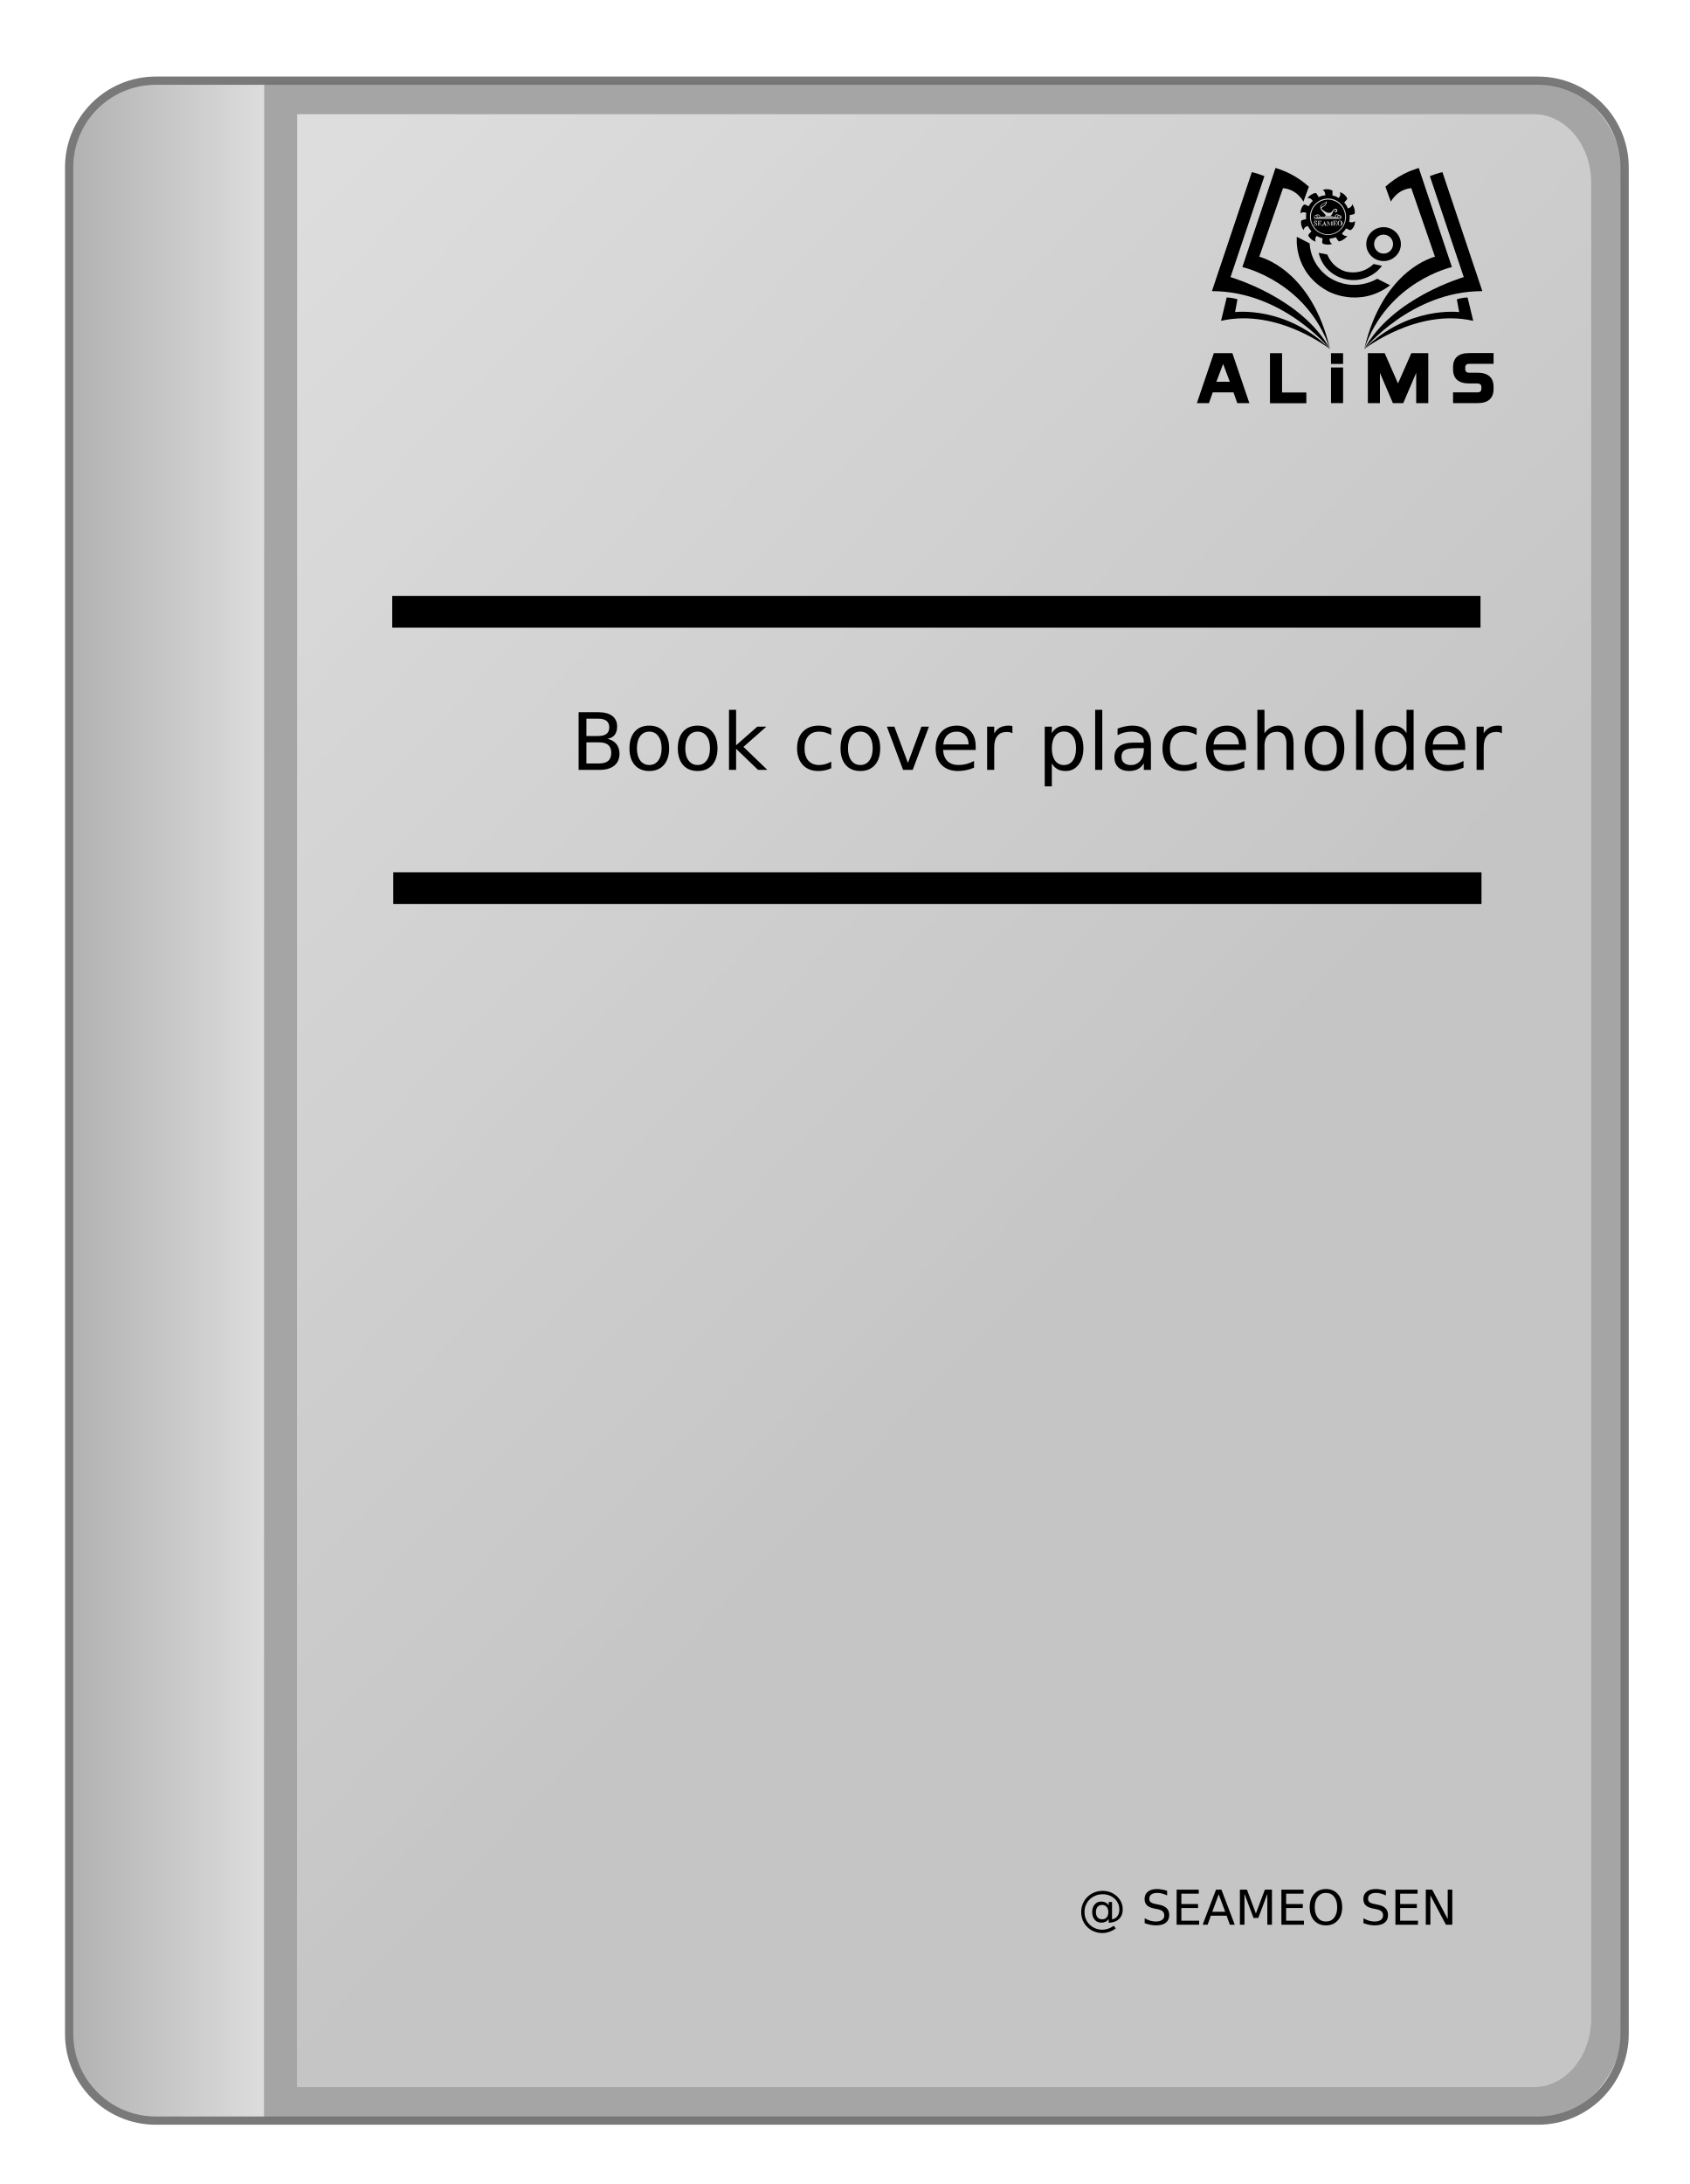
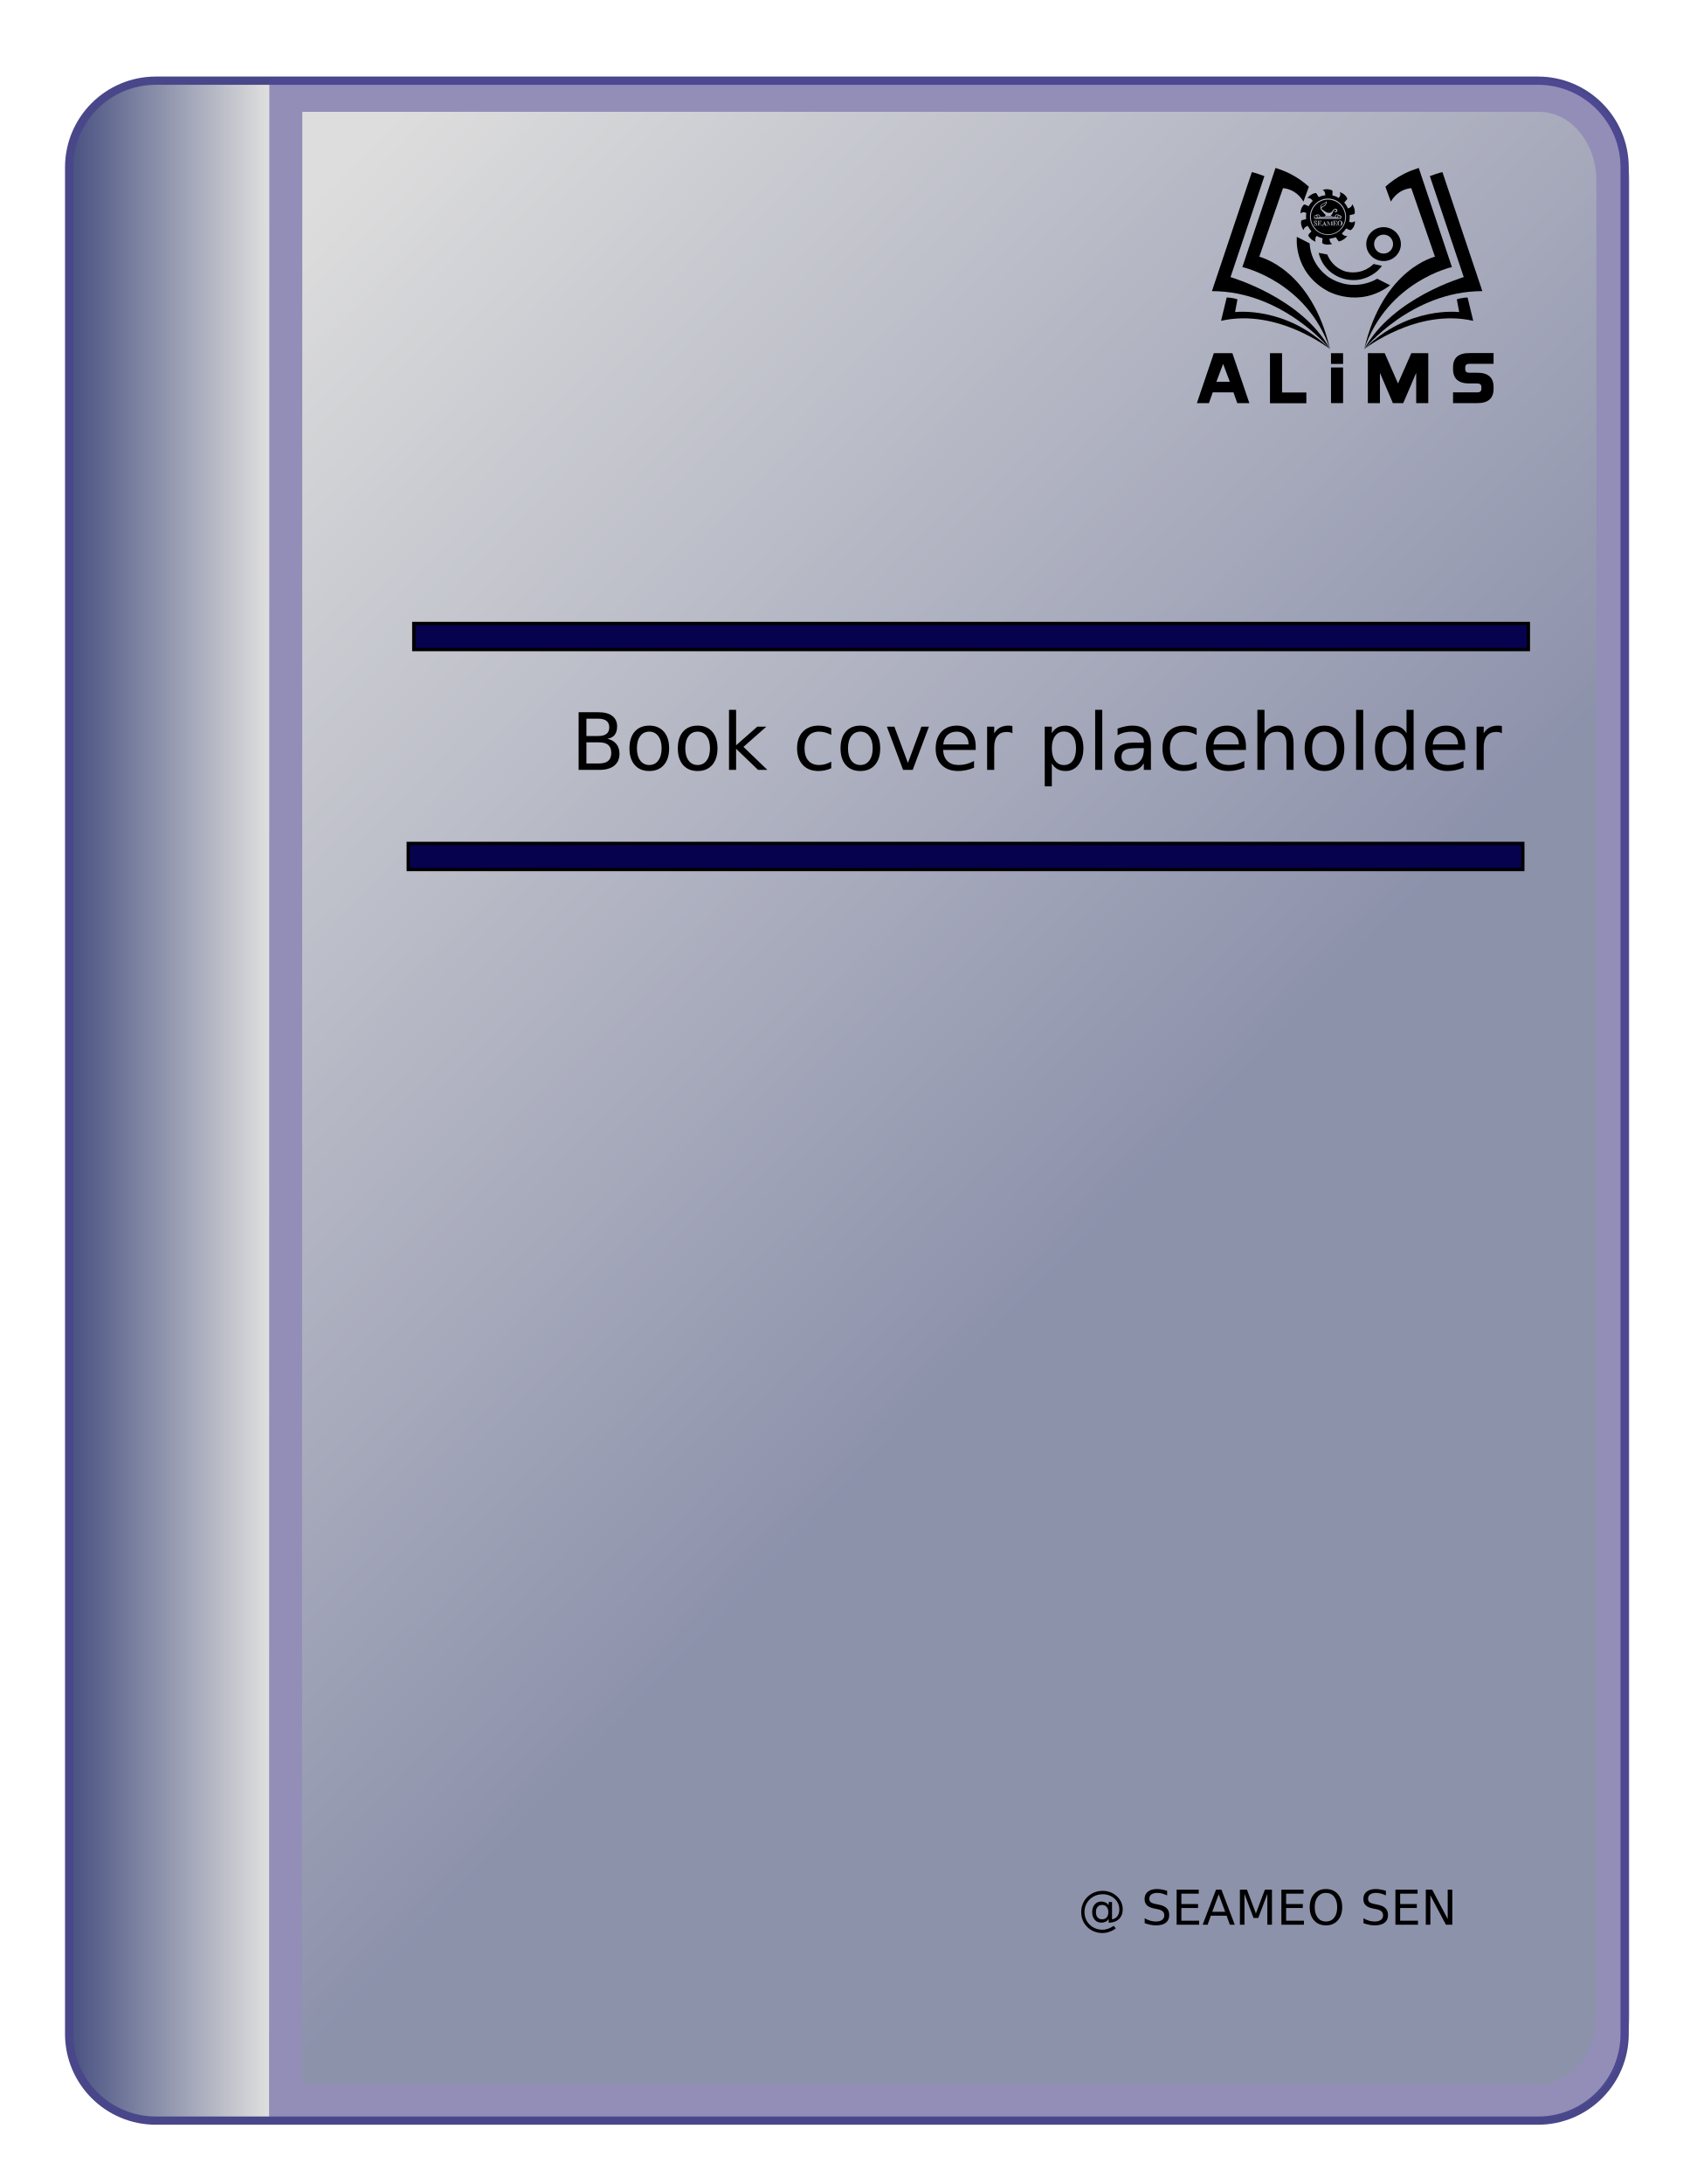
<svg xmlns="http://www.w3.org/2000/svg" xmlns:ns2="https://boxy-svg.com" xmlns:xlink="http://www.w3.org/1999/xlink" id="svg2" width="513" height="663" version="1.0">
  <defs id="defs5">
    <linearGradient id="linearGradient6081">
-       <stop style="stop-color:#b1b1b1;stop-opacity:1;" offset="0" id="stop6083" />
+       <stop style="stop-opacity: 1; stop-color: rgb(71, 80, 128);" offset="0" id="stop6083" />
      <stop style="stop-color:#dddddd;stop-opacity:1;" offset="1" id="stop6085" />
    </linearGradient>
    <linearGradient id="linearGradient6087" x1="20.992" y1="334.124" x2="80.761" y2="334.124" gradientUnits="userSpaceOnUse" xlink:href="#linearGradient6081" />
-     <linearGradient id="linearGradient8034" x1="390.742" y1="315.173" x2="109.691" y2="45.483" gradientUnits="userSpaceOnUse" xlink:href="#linearGradient6081" />
-     <filter id="black-and-white-filter-1" color-interpolation-filters="sRGB" x="-500%" y="-500%" width="1000%" height="1000%" ns2:preset="black-and-white 1 -1">
-       <feColorMatrix type="saturate" values="0" />
-       <feComponentTransfer>
-         <feFuncR type="discrete" tableValues="0 0 0 0 0 0 0 0 0 0 0 0 0 0 0 0 0 0 0 0 0 0 0 0 0 0 0 0 0 0 0 0 0 0 0 0 0 0 0 0 0 0 0 0 0 0 0 0 0 0 0 0 0 0 0 0 0 0 0 0 0 0 0 0 0 0 0 0 0 0 0 0 0 0 0 0 0 0 0 0 0 0 0 0 0 0 0 0 0 0 0 0 0 0 0 0 0 0 0 0 0 0 0 0 0 0 0 0 0 0 0 0 0 0 0 0 0 0 0 0 0 0 0 0 0 0 0 0 0 0 0 0 0 0 0 0 0 0 0 0 0 0 0 0 0 0 0 0 0 0 0 0 0 0 0 0 0 0 0 0 0 0 0 0 0 0 0 0 0 0 0 0 0 0 0 0 0 0 0 0 0 0 0 0 0 0 0 0 0 0 0 0 0 0 0 0 0 0 0 0 0 0 0 0 0 0 0 0 0 0 0 0 0 0 0 0 0 0 0 0 0 0 0 0 0 0 0 0 0 0 0 0 0 0 0 0 0 0 0 0 0 0 0 0 0 0 0 0 0 0 1 1 1 1 1 " />
-         <feFuncG type="discrete" tableValues="0 0 0 0 0 0 0 0 0 0 0 0 0 0 0 0 0 0 0 0 0 0 0 0 0 0 0 0 0 0 0 0 0 0 0 0 0 0 0 0 0 0 0 0 0 0 0 0 0 0 0 0 0 0 0 0 0 0 0 0 0 0 0 0 0 0 0 0 0 0 0 0 0 0 0 0 0 0 0 0 0 0 0 0 0 0 0 0 0 0 0 0 0 0 0 0 0 0 0 0 0 0 0 0 0 0 0 0 0 0 0 0 0 0 0 0 0 0 0 0 0 0 0 0 0 0 0 0 0 0 0 0 0 0 0 0 0 0 0 0 0 0 0 0 0 0 0 0 0 0 0 0 0 0 0 0 0 0 0 0 0 0 0 0 0 0 0 0 0 0 0 0 0 0 0 0 0 0 0 0 0 0 0 0 0 0 0 0 0 0 0 0 0 0 0 0 0 0 0 0 0 0 0 0 0 0 0 0 0 0 0 0 0 0 0 0 0 0 0 0 0 0 0 0 0 0 0 0 0 0 0 0 0 0 0 0 0 0 0 0 0 0 0 0 0 0 0 0 0 0 1 1 1 1 1 " />
-         <feFuncB type="discrete" tableValues="0 0 0 0 0 0 0 0 0 0 0 0 0 0 0 0 0 0 0 0 0 0 0 0 0 0 0 0 0 0 0 0 0 0 0 0 0 0 0 0 0 0 0 0 0 0 0 0 0 0 0 0 0 0 0 0 0 0 0 0 0 0 0 0 0 0 0 0 0 0 0 0 0 0 0 0 0 0 0 0 0 0 0 0 0 0 0 0 0 0 0 0 0 0 0 0 0 0 0 0 0 0 0 0 0 0 0 0 0 0 0 0 0 0 0 0 0 0 0 0 0 0 0 0 0 0 0 0 0 0 0 0 0 0 0 0 0 0 0 0 0 0 0 0 0 0 0 0 0 0 0 0 0 0 0 0 0 0 0 0 0 0 0 0 0 0 0 0 0 0 0 0 0 0 0 0 0 0 0 0 0 0 0 0 0 0 0 0 0 0 0 0 0 0 0 0 0 0 0 0 0 0 0 0 0 0 0 0 0 0 0 0 0 0 0 0 0 0 0 0 0 0 0 0 0 0 0 0 0 0 0 0 0 0 0 0 0 0 0 0 0 0 0 0 0 0 0 0 0 0 1 1 1 1 1 " />
-       </feComponentTransfer>
-     </filter>
-     <filter id="black-and-white-filter-2" color-interpolation-filters="sRGB" x="-500%" y="-500%" width="1000%" height="1000%" ns2:preset="black-and-white 1 -1">
-       <feColorMatrix type="saturate" values="0" />
-       <feComponentTransfer>
-         <feFuncR type="discrete" tableValues="0 0 0 0 0 0 0 0 0 0 0 0 0 0 0 0 0 0 0 0 0 0 0 0 0 0 0 0 0 0 0 0 0 0 0 0 0 0 0 0 0 0 0 0 0 0 0 0 0 0 0 0 0 0 0 0 0 0 0 0 0 0 0 0 0 0 0 0 0 0 0 0 0 0 0 0 0 0 0 0 0 0 0 0 0 0 0 0 0 0 0 0 0 0 0 0 0 0 0 0 0 0 0 0 0 0 0 0 0 0 0 0 0 0 0 0 0 0 0 0 0 0 0 0 0 0 0 0 0 0 0 0 0 0 0 0 0 0 0 0 0 0 0 0 0 0 0 0 0 0 0 0 0 0 0 0 0 0 0 0 0 0 0 0 0 0 0 0 0 0 0 0 0 0 0 0 0 0 0 0 0 0 0 0 0 0 0 0 0 0 0 0 0 0 0 0 0 0 0 0 0 0 0 0 0 0 0 0 0 0 0 0 0 0 0 0 0 0 0 0 0 0 0 0 0 0 0 0 0 0 0 0 0 0 0 0 0 0 0 0 0 0 0 0 0 0 0 0 0 0 1 1 1 1 1 " />
-         <feFuncG type="discrete" tableValues="0 0 0 0 0 0 0 0 0 0 0 0 0 0 0 0 0 0 0 0 0 0 0 0 0 0 0 0 0 0 0 0 0 0 0 0 0 0 0 0 0 0 0 0 0 0 0 0 0 0 0 0 0 0 0 0 0 0 0 0 0 0 0 0 0 0 0 0 0 0 0 0 0 0 0 0 0 0 0 0 0 0 0 0 0 0 0 0 0 0 0 0 0 0 0 0 0 0 0 0 0 0 0 0 0 0 0 0 0 0 0 0 0 0 0 0 0 0 0 0 0 0 0 0 0 0 0 0 0 0 0 0 0 0 0 0 0 0 0 0 0 0 0 0 0 0 0 0 0 0 0 0 0 0 0 0 0 0 0 0 0 0 0 0 0 0 0 0 0 0 0 0 0 0 0 0 0 0 0 0 0 0 0 0 0 0 0 0 0 0 0 0 0 0 0 0 0 0 0 0 0 0 0 0 0 0 0 0 0 0 0 0 0 0 0 0 0 0 0 0 0 0 0 0 0 0 0 0 0 0 0 0 0 0 0 0 0 0 0 0 0 0 0 0 0 0 0 0 0 0 1 1 1 1 1 " />
-         <feFuncB type="discrete" tableValues="0 0 0 0 0 0 0 0 0 0 0 0 0 0 0 0 0 0 0 0 0 0 0 0 0 0 0 0 0 0 0 0 0 0 0 0 0 0 0 0 0 0 0 0 0 0 0 0 0 0 0 0 0 0 0 0 0 0 0 0 0 0 0 0 0 0 0 0 0 0 0 0 0 0 0 0 0 0 0 0 0 0 0 0 0 0 0 0 0 0 0 0 0 0 0 0 0 0 0 0 0 0 0 0 0 0 0 0 0 0 0 0 0 0 0 0 0 0 0 0 0 0 0 0 0 0 0 0 0 0 0 0 0 0 0 0 0 0 0 0 0 0 0 0 0 0 0 0 0 0 0 0 0 0 0 0 0 0 0 0 0 0 0 0 0 0 0 0 0 0 0 0 0 0 0 0 0 0 0 0 0 0 0 0 0 0 0 0 0 0 0 0 0 0 0 0 0 0 0 0 0 0 0 0 0 0 0 0 0 0 0 0 0 0 0 0 0 0 0 0 0 0 0 0 0 0 0 0 0 0 0 0 0 0 0 0 0 0 0 0 0 0 0 0 0 0 0 0 0 0 1 1 1 1 1 " />
-       </feComponentTransfer>
-     </filter>
+     <linearGradient id="linearGradient8034" x1="390.742" y1="315.173" x2="109.691" y2="45.483" gradientUnits="userSpaceOnUse" gradientTransform="matrix(1, 0, 0, 1, 1.559814, -0.720078)" xlink:href="#linearGradient6081" />
    <filter id="invert-filter-1" color-interpolation-filters="sRGB" x="-500%" y="-500%" width="1000%" height="1000%" ns2:preset="invert 1 1">
      <feComponentTransfer>
        <feFuncR type="table" tableValues="1 0" />
        <feFuncG type="table" tableValues="1 0" />
        <feFuncB type="table" tableValues="1 0" />
      </feComponentTransfer>
    </filter>
    <filter id="black-and-white-filter-0" color-interpolation-filters="sRGB" x="-500%" y="-500%" width="1000%" height="1000%" ns2:preset="black-and-white 1 0">
      <feColorMatrix type="saturate" values="0" />
      <feComponentTransfer>
        <feFuncR type="discrete" tableValues="0 0 0 0 0 0 0 0 0 0 0 0 0 0 0 0 0 0 0 0 0 0 0 0 0 0 0 0 0 0 0 0 0 0 0 0 0 0 0 0 0 0 0 0 0 0 0 0 0 0 0 0 0 0 0 0 0 0 0 0 0 0 0 0 0 0 0 0 0 0 0 0 0 0 0 0 0 0 0 0 0 0 0 0 0 0 0 0 0 0 0 0 0 0 0 0 0 0 0 0 0 0 0 0 0 0 0 0 0 0 0 0 0 0 0 0 0 0 0 0 0 0 0 0 0 1 1 1 1 1 1 1 1 1 1 1 1 1 1 1 1 1 1 1 1 1 1 1 1 1 1 1 1 1 1 1 1 1 1 1 1 1 1 1 1 1 1 1 1 1 1 1 1 1 1 1 1 1 1 1 1 1 1 1 1 1 1 1 1 1 1 1 1 1 1 1 1 1 1 1 1 1 1 1 1 1 1 1 1 1 1 1 1 1 1 1 1 1 1 1 1 1 1 1 1 1 1 1 1 1 1 1 1 1 1 1 1 1 1 1 1 1 1 1 1 1 1 1 1 1 1 1 1 1 1 " />
        <feFuncG type="discrete" tableValues="0 0 0 0 0 0 0 0 0 0 0 0 0 0 0 0 0 0 0 0 0 0 0 0 0 0 0 0 0 0 0 0 0 0 0 0 0 0 0 0 0 0 0 0 0 0 0 0 0 0 0 0 0 0 0 0 0 0 0 0 0 0 0 0 0 0 0 0 0 0 0 0 0 0 0 0 0 0 0 0 0 0 0 0 0 0 0 0 0 0 0 0 0 0 0 0 0 0 0 0 0 0 0 0 0 0 0 0 0 0 0 0 0 0 0 0 0 0 0 0 0 0 0 0 0 1 1 1 1 1 1 1 1 1 1 1 1 1 1 1 1 1 1 1 1 1 1 1 1 1 1 1 1 1 1 1 1 1 1 1 1 1 1 1 1 1 1 1 1 1 1 1 1 1 1 1 1 1 1 1 1 1 1 1 1 1 1 1 1 1 1 1 1 1 1 1 1 1 1 1 1 1 1 1 1 1 1 1 1 1 1 1 1 1 1 1 1 1 1 1 1 1 1 1 1 1 1 1 1 1 1 1 1 1 1 1 1 1 1 1 1 1 1 1 1 1 1 1 1 1 1 1 1 1 1 " />
        <feFuncB type="discrete" tableValues="0 0 0 0 0 0 0 0 0 0 0 0 0 0 0 0 0 0 0 0 0 0 0 0 0 0 0 0 0 0 0 0 0 0 0 0 0 0 0 0 0 0 0 0 0 0 0 0 0 0 0 0 0 0 0 0 0 0 0 0 0 0 0 0 0 0 0 0 0 0 0 0 0 0 0 0 0 0 0 0 0 0 0 0 0 0 0 0 0 0 0 0 0 0 0 0 0 0 0 0 0 0 0 0 0 0 0 0 0 0 0 0 0 0 0 0 0 0 0 0 0 0 0 0 0 1 1 1 1 1 1 1 1 1 1 1 1 1 1 1 1 1 1 1 1 1 1 1 1 1 1 1 1 1 1 1 1 1 1 1 1 1 1 1 1 1 1 1 1 1 1 1 1 1 1 1 1 1 1 1 1 1 1 1 1 1 1 1 1 1 1 1 1 1 1 1 1 1 1 1 1 1 1 1 1 1 1 1 1 1 1 1 1 1 1 1 1 1 1 1 1 1 1 1 1 1 1 1 1 1 1 1 1 1 1 1 1 1 1 1 1 1 1 1 1 1 1 1 1 1 1 1 1 1 1 " />
      </feComponentTransfer>
    </filter>
    <filter id="black-and-white-filter-4" color-interpolation-filters="sRGB" x="-500%" y="-500%" width="1000%" height="1000%" ns2:preset="black-and-white 1 -1">
      <feColorMatrix type="saturate" values="0" />
      <feComponentTransfer>
        <feFuncR type="discrete" tableValues="0 0 0 0 0 0 0 0 0 0 0 0 0 0 0 0 0 0 0 0 0 0 0 0 0 0 0 0 0 0 0 0 0 0 0 0 0 0 0 0 0 0 0 0 0 0 0 0 0 0 0 0 0 0 0 0 0 0 0 0 0 0 0 0 0 0 0 0 0 0 0 0 0 0 0 0 0 0 0 0 0 0 0 0 0 0 0 0 0 0 0 0 0 0 0 0 0 0 0 0 0 0 0 0 0 0 0 0 0 0 0 0 0 0 0 0 0 0 0 0 0 0 0 0 0 0 0 0 0 0 0 0 0 0 0 0 0 0 0 0 0 0 0 0 0 0 0 0 0 0 0 0 0 0 0 0 0 0 0 0 0 0 0 0 0 0 0 0 0 0 0 0 0 0 0 0 0 0 0 0 0 0 0 0 0 0 0 0 0 0 0 0 0 0 0 0 0 0 0 0 0 0 0 0 0 0 0 0 0 0 0 0 0 0 0 0 0 0 0 0 0 0 0 0 0 0 0 0 0 0 0 0 0 0 0 0 0 0 0 0 0 0 0 0 0 0 0 0 0 0 1 1 1 1 1 " />
        <feFuncG type="discrete" tableValues="0 0 0 0 0 0 0 0 0 0 0 0 0 0 0 0 0 0 0 0 0 0 0 0 0 0 0 0 0 0 0 0 0 0 0 0 0 0 0 0 0 0 0 0 0 0 0 0 0 0 0 0 0 0 0 0 0 0 0 0 0 0 0 0 0 0 0 0 0 0 0 0 0 0 0 0 0 0 0 0 0 0 0 0 0 0 0 0 0 0 0 0 0 0 0 0 0 0 0 0 0 0 0 0 0 0 0 0 0 0 0 0 0 0 0 0 0 0 0 0 0 0 0 0 0 0 0 0 0 0 0 0 0 0 0 0 0 0 0 0 0 0 0 0 0 0 0 0 0 0 0 0 0 0 0 0 0 0 0 0 0 0 0 0 0 0 0 0 0 0 0 0 0 0 0 0 0 0 0 0 0 0 0 0 0 0 0 0 0 0 0 0 0 0 0 0 0 0 0 0 0 0 0 0 0 0 0 0 0 0 0 0 0 0 0 0 0 0 0 0 0 0 0 0 0 0 0 0 0 0 0 0 0 0 0 0 0 0 0 0 0 0 0 0 0 0 0 0 0 0 1 1 1 1 1 " />
        <feFuncB type="discrete" tableValues="0 0 0 0 0 0 0 0 0 0 0 0 0 0 0 0 0 0 0 0 0 0 0 0 0 0 0 0 0 0 0 0 0 0 0 0 0 0 0 0 0 0 0 0 0 0 0 0 0 0 0 0 0 0 0 0 0 0 0 0 0 0 0 0 0 0 0 0 0 0 0 0 0 0 0 0 0 0 0 0 0 0 0 0 0 0 0 0 0 0 0 0 0 0 0 0 0 0 0 0 0 0 0 0 0 0 0 0 0 0 0 0 0 0 0 0 0 0 0 0 0 0 0 0 0 0 0 0 0 0 0 0 0 0 0 0 0 0 0 0 0 0 0 0 0 0 0 0 0 0 0 0 0 0 0 0 0 0 0 0 0 0 0 0 0 0 0 0 0 0 0 0 0 0 0 0 0 0 0 0 0 0 0 0 0 0 0 0 0 0 0 0 0 0 0 0 0 0 0 0 0 0 0 0 0 0 0 0 0 0 0 0 0 0 0 0 0 0 0 0 0 0 0 0 0 0 0 0 0 0 0 0 0 0 0 0 0 0 0 0 0 0 0 0 0 0 0 0 0 0 1 1 1 1 1 " />
      </feComponentTransfer>
    </filter>
  </defs>
-   <rect style="fill:url(#linearGradient6087);fill-opacity:1.0;stroke:#797979;stroke-width:2.5;stroke-miterlimit:4;stroke-dasharray:none;stroke-opacity:1;opacity:1" id="rect2161" width="472.322" height="619.266" x="20.992" y="24.491" rx="26.321" ry="26.321" />
-   <path style="opacity:0.532;fill:url(#linearGradient8034);fill-opacity:1.0;stroke:#747474;stroke-width:10;stroke-miterlimit:4;stroke-dasharray:none;stroke-opacity:1" d="M 465.709,29.665 L 85.227,29.665 L 85.156,638.583 L 465.709,638.583 C 478.151,638.583 488.167,627.04 488.167,612.702 L 488.167,55.546 C 488.167,41.208 478.151,29.665 465.709,29.665 z " id="rect4114" />
+   <rect style="fill: url(#linearGradient6087); fill-opacity: 1; stroke-width: 2.5; stroke-miterlimit: 4; stroke-dasharray: none; stroke-opacity: 1; opacity: 1; stroke: rgb(73, 71, 138);" id="rect2161" width="472.322" height="619.266" x="20.992" y="24.491" rx="26.321" ry="26.321" />
+   <path style="opacity: 0.532; fill: url(#linearGradient8034); fill-opacity: 1; stroke-width: 10; stroke-miterlimit: 4; stroke-dasharray: none; stroke-opacity: 1; stroke: rgb(81, 74, 151);" d="M 467.269 28.945 L 86.787 28.945 L 86.716 637.863 L 467.269 637.863 C 479.711 637.863 489.727 626.32 489.727 611.982 L 489.727 54.826 C 489.727 40.488 479.711 28.945 467.269 28.945 Z" id="rect4114" />
  <text style="font-family: &quot;Bitstream Vera Sans&quot;; font-size: 24px; white-space: pre;" id="text11010" x="173.341" y="233.713">Book cover placeholder</text>
  <text style="font-size: 14.6px; text-align: start; text-anchor: start; font-family: &quot;Bitstream Vera Sans&quot;; white-space: pre;" x="327.334" y="584.286" id="text11058">@ SEAMEO SEN</text>
-   <rect x="119.403" y="264.8" width="330.441" height="9.641" style="fill: rgb(216, 216, 216); stroke: rgb(0, 0, 0); paint-order: stroke; vector-effect: non-scaling-stroke; stroke-width: 0px; filter: url(#black-and-white-filter-2);" />
-   <rect x="119.106" y="180.898" width="330.441" height="9.641" style="fill: rgb(216, 216, 216); paint-order: stroke; vector-effect: non-scaling-stroke; stroke-width: 0px; stroke-miterlimit: 1; stroke: rgb(132, 159, 43); filter: url(#black-and-white-filter-1);" />
  <path class="st0" d="M 379.361 122.376 L 375.692 122.376 L 374.543 119.115 L 368.243 119.115 L 367.094 122.376 L 363.425 122.376 L 368.577 107.218 L 374.209 107.218 L 379.361 122.376 Z M 369.355 115.89 L 373.431 115.89 L 371.393 110.479 L 369.355 115.89 Z" id="path-1" style="fill: rgb(255, 234, 0); filter: url(#black-and-white-filter-4);" />
  <path class="st0" d="M 389.293 119.152 L 396.667 119.152 L 396.667 122.413 L 385.624 122.413 L 385.624 107.218 L 389.293 107.218 L 389.293 119.152 Z" id="path-2" style="fill: rgb(255, 234, 0); filter: url(#black-and-white-filter-4);" />
  <path class="st0" d="M 407.823 107.218 L 407.823 110.479 L 404.154 110.479 L 404.154 107.218 L 407.823 107.218 Z M 407.823 111.554 L 407.823 122.376 L 404.154 122.376 L 404.154 111.554 L 407.823 111.554 Z" id="path-3" style="fill: rgb(255, 234, 0); filter: url(#black-and-white-filter-4);" />
  <path class="st0" d="M 415.308 107.218 L 420.46 107.218 L 424.499 116.41 L 428.538 107.218 L 433.69 107.218 L 433.69 122.376 L 430.021 122.376 L 430.021 113.186 L 426.093 122.376 L 422.943 122.376 L 419.015 113.186 L 419.015 122.376 L 415.345 122.376 L 415.345 107.218 L 415.308 107.218 Z" id="path-4" style="fill: rgb(255, 234, 0); filter: url(#black-and-white-filter-4);" />
  <path class="st0" d="M 441.213 122.376 L 441.213 119.115 L 448.588 119.115 C 449.404 119.115 449.812 118.744 449.812 118.039 L 449.812 117.484 C 449.812 116.779 449.404 116.41 448.588 116.41 L 446.142 116.41 C 442.881 116.41 441.213 114.964 441.213 112.073 L 441.213 111.517 C 441.213 108.627 442.844 107.181 446.142 107.181 L 453.517 107.181 L 453.517 110.442 L 446.142 110.442 C 445.326 110.442 444.919 110.813 444.919 111.517 L 444.919 112.073 C 444.919 112.777 445.326 113.148 446.142 113.148 L 448.588 113.148 C 451.85 113.148 453.517 114.593 453.517 117.484 L 453.517 118.039 C 453.517 120.931 451.886 122.376 448.588 122.376 L 441.213 122.376 Z" id="path-5" style="fill: rgb(255, 234, 0); filter: url(#black-and-white-filter-4);" />
  <g id="g-1" style="mix-blend-mode: darken; filter: url(#invert-filter-1) url(#black-and-white-filter-0);" transform="matrix(0.553277, 0, 0, 0.553277, 333.752, 12.63505)">
    <g id="g-2">
      <g id="g-3">
        <g id="g-4">
          <path class="st0" d="m 126.7,168.7 c 0,0 -28.8,-22.6 -59.8,-15.5 L 70,140.4 c 0,0 3,0 5.9,1 l -1.3,7 c -0.1,0 28.1,-3.6 52.1,20.3" id="path-6" style="fill: rgb(255, 234, 0);" />
          <path class="st1" d="m 126.7,168.7 c 0,0 -25.7,-31.8 -64.8,-31.8 L 83.8,71.6 c 0,0 1.8,0.3 6.9,2.2 l -18.6,55.4 c 0,0.1 39,11.1 54.6,39.5" id="path-7" style="fill: rgb(110, 171, 251);" />
          <path class="st2" d="M 126.7,168.7 C 114,131.5 78.6,123.7 78.6,123.7 L 96.8,69.3 c 2.8,0.9 5.4,1.9 7.8,3.1 4.2,2.1 7.6,4.6 10.5,7.2 l -3,8.2 c 0,0 -3.3,-6.7 -11.2,-7.4 l -13,37.6 c -0.1,0.1 28.5,6.4 38.8,50.7 z" id="path-8" style="fill: rgb(255, 255, 255);" />
        </g>
        <g id="g-5">
          <path class="st0" d="m 145.5,168.7 c 0,0 28.8,-22.6 59.8,-15.5 l -3.1,-12.8 c 0,0 -3,0 -5.9,1 l 1.3,7 c 0,0 -28.1,-3.6 -52.1,20.3" id="path-9" style="fill: rgb(255, 234, 0);" />
          <path class="st1" d="m 145.5,168.7 c 0,0 25.7,-31.8 64.8,-31.8 L 188.4,71.6 c 0,0 -1.8,0.3 -6.9,2.2 l 18.6,55.4 c 0,0.1 -39,11.1 -54.6,39.5" id="path-10" style="fill: rgb(110, 171, 251);" />
          <path class="st2" d="m 145.5,168.7 c 12.7,-37.2 48.1,-45 48.1,-45 L 175.4,69.3 c -2.8,0.9 -5.4,1.9 -7.8,3.1 -4.2,2.1 -7.6,4.6 -10.5,7.2 l 3,8.2 c 0,0 3.3,-6.7 11.2,-7.4 l 13,37.6 c 0,0.1 -28.5,6.4 -38.8,50.7 z" id="path-11" style="fill: rgb(255, 255, 255);" />
        </g>
      </g>
    </g>
  </g>
  <g id="g-6" style="mix-blend-mode: darken; filter: url(#invert-filter-1) url(#black-and-white-filter-0);" transform="matrix(0.553277, 0, 0, 0.553277, 333.752, 12.63505)">
    <path class="st2" d="m 150.6,122 c 0,0 -5.6,6.3 -15.1,4.2 0,0 -7.2,-1.6 -10.3,-9.4 l -4.7,-0.9 c 0,0 1.3,8.2 9.7,12.6 0,0 10.4,6.3 21.3,-1.7 0,0 2.2,-1.6 3.7,-3.8 z" id="path-12" style="fill: rgb(255, 255, 255);" />
    <path class="st2" d="m 152.6,130.1 c 0,0 -12.4,8 -26.2,-0.6 0,0 -10.1,-5.9 -10.9,-18.8 l -7,-3.6 c 0,0 -2.2,19.2 16.8,29.7 0,0 17.1,9.9 34.4,-3.1 z" id="path-13" style="fill: rgb(255, 255, 255);" />
    <path class="st2" d="m 156.1,101.8 c -5.3,0 -9.5,4.2 -9.5,9.3 0,5.2 4.3,9.3 9.5,9.3 5.2,0 9.5,-4.2 9.5,-9.3 0,-5.1 -4.3,-9.3 -9.5,-9.3 z m 0,14.5 c -2.9,0 -5.2,-2.3 -5.2,-5.2 0,-2.9 2.3,-5.2 5.2,-5.2 2.9,0 5.2,2.3 5.2,5.2 0,2.9 -2.3,5.2 -5.2,5.2 z" id="path-14" style="fill: rgb(255, 255, 255);" />
    <g id="g-7">
      <path class="st2" d="m 131.6,98.8 c -0.1,0.2 -0.2,0.5 -0.2,0.9 0,0.4 0.1,0.8 0.2,1 0.1,0.1 0.3,0.2 0.5,0.2 0.1,0 0.2,0 0.3,-0.1 0.1,-0.1 0.2,-0.2 0.3,-0.4 0.1,-0.2 0.1,-0.4 0.1,-0.7 0,-0.3 0,-0.6 -0.1,-0.8 -0.1,-0.2 -0.1,-0.3 -0.2,-0.4 -0.1,-0.1 -0.2,-0.1 -0.3,-0.1 -0.3,0 -0.5,0.1 -0.6,0.4 z" id="path-15" style="fill: rgb(255, 255, 255);" />
      <polygon class="st2" points="123.7,100 123.3,99.1 122.9,100 " id="polygon-1" style="fill: rgb(255, 255, 255);" />
      <path class="st2" d="m 123.1,90.1 c 1.4,-0.5 1.3,-1.9 1.3,-1.9 -0.6,0.7 -1.4,1 -1.4,1 -1.4,0.5 -1.2,1.9 -1.2,1.9 0.3,-0.5 1.3,-1 1.3,-1 z" id="path-16" style="fill: rgb(255, 255, 255);" />
      <path class="st2" d="m 125.6,86.7 c -5.2,0 -9.4,4.2 -9.4,9.5 0,5.2 4.2,9.5 9.4,9.5 5.2,0 9.4,-4.2 9.4,-9.5 0,-5.3 -4.2,-9.5 -9.4,-9.5 z m -2.5,2.1 c 0,0 1,-0.4 1.8,-1.3 0,0 0.1,2.1 -1.3,2.8 0,0 -1.2,0.5 -1.7,1.3 0,0 2.3,2.2 3.7,2.3 0,0 1.5,0.3 2.1,-0.6 0,0 1.1,-1.9 2.3,-1.6 0,0 0.9,0.3 0.7,1.2 0,0 -0.2,1 -1.3,0.6 0,0 -0.5,-0.3 -0.3,-0.8 0,0 0.2,0 0.3,0.3 0,0 0.1,0.2 0.3,0.2 0,0 0.5,0 0.4,-0.6 0,0 -0.1,-0.6 -0.8,-0.4 0,0 -0.7,0.3 -1,1.4 0,0 -0.2,0.9 -1.1,1.8 0,0 -0.1,0.1 0.1,0.2 l 1.3,0.3 h -4.9 c 0,0 0.2,-0.4 0.5,-0.5 0,0 0.2,0 0.3,-0.1 0,0 -2.2,-2.2 -3,-3.5 l -0.1,-1 c 0,0.1 -0.2,-1.1 1.7,-2 z m -4.2,12.2 c -0.1,0 -0.2,0 -0.2,0 -0.1,0 -0.2,0 -0.3,-0.1 -0.1,0 -0.1,0 -0.2,0 0,0 -0.1,0 -0.1,0 0,0 -0.1,0.1 -0.1,0.1 v 0 -1 h 0.1 c 0.1,0.3 0.2,0.5 0.3,0.6 0.2,0.1 0.3,0.2 0.5,0.2 0.1,0 0.3,0 0.3,-0.1 0.1,-0.1 0.1,-0.2 0.1,-0.3 0,-0.1 0,-0.1 0,-0.2 0,-0.1 -0.1,-0.1 -0.2,-0.2 -0.1,-0.1 -0.2,-0.1 -0.4,-0.2 -0.2,-0.1 -0.4,-0.2 -0.5,-0.3 -0.1,-0.1 -0.2,-0.2 -0.2,-0.3 -0.1,-0.1 -0.1,-0.2 -0.1,-0.3 0,-0.2 0.1,-0.4 0.2,-0.5 0.2,-0.1 0.3,-0.2 0.6,-0.2 0.1,0 0.2,0 0.2,0 0.1,0 0.1,0 0.2,0.1 0.1,0 0.1,0.1 0.2,0.1 0,0 0.1,0 0.1,0 0,0 0,-0.1 0.1,-0.1 h 0.1 v 0.9 h -0.1 c 0,-0.2 -0.1,-0.4 -0.3,-0.5 -0.1,-0.1 -0.3,-0.2 -0.5,-0.2 -0.1,0 -0.2,0 -0.3,0.1 -0.1,0.1 -0.1,0.1 -0.1,0.2 0,0.1 0,0.1 0,0.2 0,0.1 0.1,0.1 0.2,0.2 0.1,0 0.2,0.1 0.4,0.2 0.3,0.1 0.5,0.3 0.6,0.4 0.1,0.1 0.2,0.3 0.2,0.5 0,0.2 -0.1,0.4 -0.3,0.6 0,0 -0.2,0.1 -0.5,0.1 z m 0.9,-0.1 v 0 0 c 0.2,-0.1 0.2,-0.1 0.3,-0.1 0,0 0.1,0 0.1,-0.1 0,0 0,-0.1 0,-0.2 v -1.7 c 0,-0.1 0,-0.2 0,-0.2 0,0 0,-0.1 -0.1,-0.1 0,0 -0.1,-0.1 -0.2,-0.1 h -0.1 v -0.1 h 2.2 v 0.8 h -0.1 c 0,-0.2 -0.1,-0.3 -0.2,-0.4 -0.1,-0.1 -0.2,-0.1 -0.3,-0.2 -0.1,0 -0.2,0 -0.4,0 h -0.3 v 1.1 h 0.1 c 0.2,0 0.3,-0.1 0.4,-0.2 0.1,-0.1 0.1,-0.3 0.1,-0.5 h 0.1 v 1.4 h -0.1 c 0,-0.1 0,-0.3 -0.1,-0.4 0,-0.1 -0.1,-0.2 -0.2,-0.2 -0.1,0 -0.2,0 -0.3,0 v 0.7 c 0,0.1 0,0.2 0,0.3 0,0 0,0.1 0.1,0.1 0,0 0.1,0 0.2,0 h 0.2 c 0.2,0 0.4,-0.1 0.6,-0.2 0.1,-0.1 0.3,-0.3 0.3,-0.5 h 0.1 l -0.1,0.8 z m 8.2,-0.2 c 0.1,0 0.1,0.1 0,0 0.1,0.1 0.2,0.1 0.3,0.1 v 0 0.1 H 127 v -0.1 h 0.1 c 0.1,0 0.1,0 0.2,0 0,0 0.1,0 0.1,-0.1 0,0 0,-0.1 0,-0.2 v -1.9 l -1,2.4 v 0 l -1,-2.3 v 1.8 c 0,0.1 0,0.2 0,0.2 0,0.1 0.1,0.1 0.1,0.2 0.1,0 0.1,0.1 0.3,0.1 v 0.1 H 125 V 101 c 0,0 0,0 0,0 0,0 0,0 -0.1,0 v 0 0.1 h -1.1 V 101 h 0.1 c 0.1,0 0.2,0 0.2,0 0,0 0,0 0,-0.1 0,0 0,0 0,-0.1 0,0 0,-0.1 -0.1,-0.1 l -0.1,-0.3 H 123 l -0.1,0.3 c 0,0.1 -0.1,0.2 -0.1,0.2 0,0.1 0,0.1 0.1,0.2 0,0 0.1,0 0.3,0 v 0.1 h -0.9 v -0.1 c 0.1,0 0.2,-0.1 0.2,-0.1 0.1,-0.1 0.1,-0.2 0.2,-0.4 l 0.9,-2.1 v 0 l 0.9,2.1 c 0.1,0.2 0.2,0.3 0.2,0.4 0,0 0.1,0.1 0.2,0.1 0,0 0.1,0 0.1,0 0.1,0 0.1,0 0.1,-0.1 0,0 0,-0.1 0.1,-0.1 0,0 0,-0.1 0,-0.2 v -1.6 c 0,-0.1 0,-0.2 0,-0.2 0,0 0,-0.1 -0.1,-0.1 0,0 -0.1,0 -0.2,0 h -0.1 v -0.1 h 1.1 l 0.7,1.7 0.7,-1.7 h 1 v 0.1 0 c -0.1,0 -0.1,0 -0.2,0 0,0 -0.1,0 -0.1,0.1 0,0 0,0.1 0,0.2 v 1.7 c 0,-0.2 0,-0.1 0,-0.1 z m 2.6,0.2 h -2.2 v -0.1 0 c 0.1,0 0.1,0 0.2,0 0,0 0.1,0 0.1,-0.1 0,0 0,-0.1 0,-0.2 v -1.7 c 0,-0.1 0,-0.2 0,-0.2 0,0 0,-0.1 -0.1,-0.1 0,0 -0.1,-0.1 -0.2,-0.1 v 0 -0.1 h 2.1 v 0.8 h -0.1 c 0,-0.2 -0.1,-0.3 -0.2,-0.4 -0.1,-0.1 -0.2,-0.1 -0.3,-0.2 -0.1,0 -0.2,0 -0.4,0 h -0.3 v 1.1 h 0.1 c 0.2,0 0.3,-0.1 0.4,-0.2 0.1,-0.1 0.1,-0.3 0.1,-0.5 h 0.1 v 1.4 h -0.1 c 0,-0.1 0,-0.3 -0.1,-0.4 0,-0.1 -0.1,-0.2 -0.2,-0.2 -0.1,0 -0.2,0 -0.3,0 v 0.7 c 0,0.1 0,0.2 0,0.3 0,0 0,0.1 0.1,0.1 0,0 0.1,0 0.2,0 h 0.2 c 0.2,0 0.4,-0.1 0.6,-0.2 0.1,-0.1 0.3,-0.3 0.3,-0.5 h 0.1 z m 3,-1.3 c 0,0.3 -0.1,0.6 -0.3,0.9 -0.3,0.3 -0.6,0.5 -1.1,0.5 -0.5,0 -0.8,-0.2 -1.1,-0.5 -0.2,-0.2 -0.3,-0.5 -0.3,-0.9 0,-0.4 0.1,-0.7 0.4,-1 0.3,-0.3 0.6,-0.4 1,-0.4 0.4,0 0.8,0.1 1,0.4 0.2,0.3 0.4,0.6 0.4,1 z M 133,96.4 c -0.1,0.8 -0.9,1 -0.9,1 h -13.6 c -0.8,-0.3 -0.8,-1.1 -0.8,-1.1 0,-0.8 0.9,-1.1 0.9,-1.1 l 1.3,-0.4 c 1.6,0.1 1.3,1.4 1.3,1.4 h 8.3 c -0.2,-0.5 0,-0.9 0,-0.9 0.4,-0.7 1.3,-0.5 1.3,-0.5 l 1.5,0.5 c 0.8,0.3 0.7,1.1 0.7,1.1 z" id="path-17" style="fill: rgb(255, 255, 255);" />
      <path class="st2" d="m 140.4,98.5 c -1.7,1.3 -3.2,0.3 -3.2,0.3 0.4,-1.3 0.3,-3.6 0.3,-3.6 l 2.3,-0.5 c 0.4,-0.1 0.5,-0.8 0.5,-0.8 0.2,-2.6 -1.4,-4.7 -1.4,-4.7 -0.2,1.9 -2.4,2.3 -2.4,2.3 -0.7,-1.8 -2,-3.2 -2,-3.2 l 1.4,-1.6 c 0.5,-0.5 0.1,-1 0.1,-1 -1.5,-2.6 -3.9,-3.1 -3.9,-3.1 0.8,1.7 -0.6,3.2 -0.6,3.2 -1.9,-1.2 -3.5,-1.4 -3.5,-1.4 l 0.1,-2 c 0.1,-0.7 -0.5,-0.9 -0.5,-0.9 -2.6,-1.1 -5,-0.1 -5,-0.1 1.6,0.5 1.5,2.9 1.5,2.9 -2,0.2 -3.6,1 -3.6,1 l -1.1,-1.8 c -0.3,-0.6 -1,-0.4 -1,-0.4 -3,0.9 -4.1,2.8 -4.1,2.8 1.9,-0.4 2.9,1.5 2.9,1.5 -1.4,1.3 -2.2,2.9 -2.2,2.9 l -1.8,-0.8 c -0.7,-0.3 -1,0.1 -1,0.1 -1.8,1.9 -1.7,4.7 -1.7,4.7 1.3,-1.3 3.2,-0.3 3.2,-0.3 -0.3,1.8 -0.1,3.4 -0.1,3.4 l -2.1,0.5 c -0.7,0.2 -0.7,0.8 -0.7,0.8 -0.2,2.8 1.4,4.7 1.4,4.7 0.4,-2.1 2.4,-2.2 2.4,-2.2 0.5,1.2 1.9,2.9 1.9,2.9 l -1.3,1.4 c -0.6,0.6 -0.3,1.2 -0.3,1.2 1.3,2.2 3.9,3.1 3.9,3.1 -0.7,-2.1 0.6,-3.2 0.6,-3.2 1.5,0.9 3.2,1.3 3.2,1.3 l -0.2,2.1 c 0,0.7 0.5,0.9 0.5,0.9 2.4,1 5,0.1 5,0.1 -1.7,-0.9 -1.4,-2.9 -1.4,-2.9 1.9,-0.2 3.4,-0.8 3.4,-0.8 l 1.3,2 c 0.3,0.5 1,0.2 1,0.2 2.8,-1 4,-2.9 4,-2.9 -2,0.4 -3,-1.4 -3,-1.4 1.5,-1.2 2.3,-2.7 2.3,-2.7 l 1.8,0.8 c 0.8,0.3 1.1,-0.1 1.1,-0.1 2.3,-2 2,-4.7 2,-4.7 z m -14.8,7.6 c -5.5,0 -9.9,-4.5 -9.9,-10 0,-5.5 4.5,-10 9.9,-10 5.5,0 9.9,4.5 9.9,10 0,5.5 -4.4,10 -9.9,10 z" id="path-18" style="fill: rgb(255, 255, 255);" />
      <path class="st2" d="m 131.1,95.9 c 0,0 -0.2,0.6 0.4,0.8 0,0 0.4,0 0.3,-0.4 0,0 0,-0.2 -0.3,-0.1 0,0 -0.1,0 -0.2,-0.1 0,0 0,-0.2 0.3,-0.2 0,0 0.4,0 0.4,0.4 0,0 0.1,0.5 -0.6,0.6 h -12.5 c 0,0 -0.6,0 -0.7,-0.5 0,0 -0.1,-0.4 0.5,-0.5 0,0 0.2,0 0.2,0.1 0,0 0,0.1 -0.1,0.1 0,0 -0.3,0 -0.3,0.2 0,0 0,0.4 0.7,0.3 0,0 0.3,-0.1 0.3,-0.4 0,0 0.1,-0.8 -0.9,-0.8 0,0 -0.8,0.1 -0.8,0.9 0,0 0.1,0.6 0.6,0.9 h 13.4 c 0,0 0.6,-0.3 0.6,-0.8 0,0 0.1,-1 -1,-0.9 0.4,0 -0.1,0 -0.3,0.4 z" id="path-19" style="fill: rgb(255, 255, 255);" />
      <path class="st2" d="m 119.9,96.5 1,-0.3 c 0.2,-1 -0.8,-1 -0.8,-1 l -0.7,0.2 c 0.7,0.3 0.5,1.1 0.5,1.1 z" id="path-20" style="fill: rgb(255, 255, 255);" />
      <path class="st2" d="m 130,95.3 c 0,0 -0.3,0.3 -0.2,0.8 l 1,0.4 c 0,0 -0.3,-0.8 0.5,-1.1 l -0.6,-0.2 c 0,-0.1 -0.4,-0.2 -0.7,0.1 z" id="path-21" style="fill: rgb(255, 255, 255);" />
    </g>
  </g>
+   <rect x="123.963" y="256.036" width="338.436" height="7.921" style="stroke: rgb(0, 0, 0); fill: rgb(6, 2, 78);" />
+   <rect x="125.647" y="189.27" width="338.436" height="7.921" style="stroke: rgb(0, 0, 0); fill: rgb(6, 2, 78);" />
</svg>
